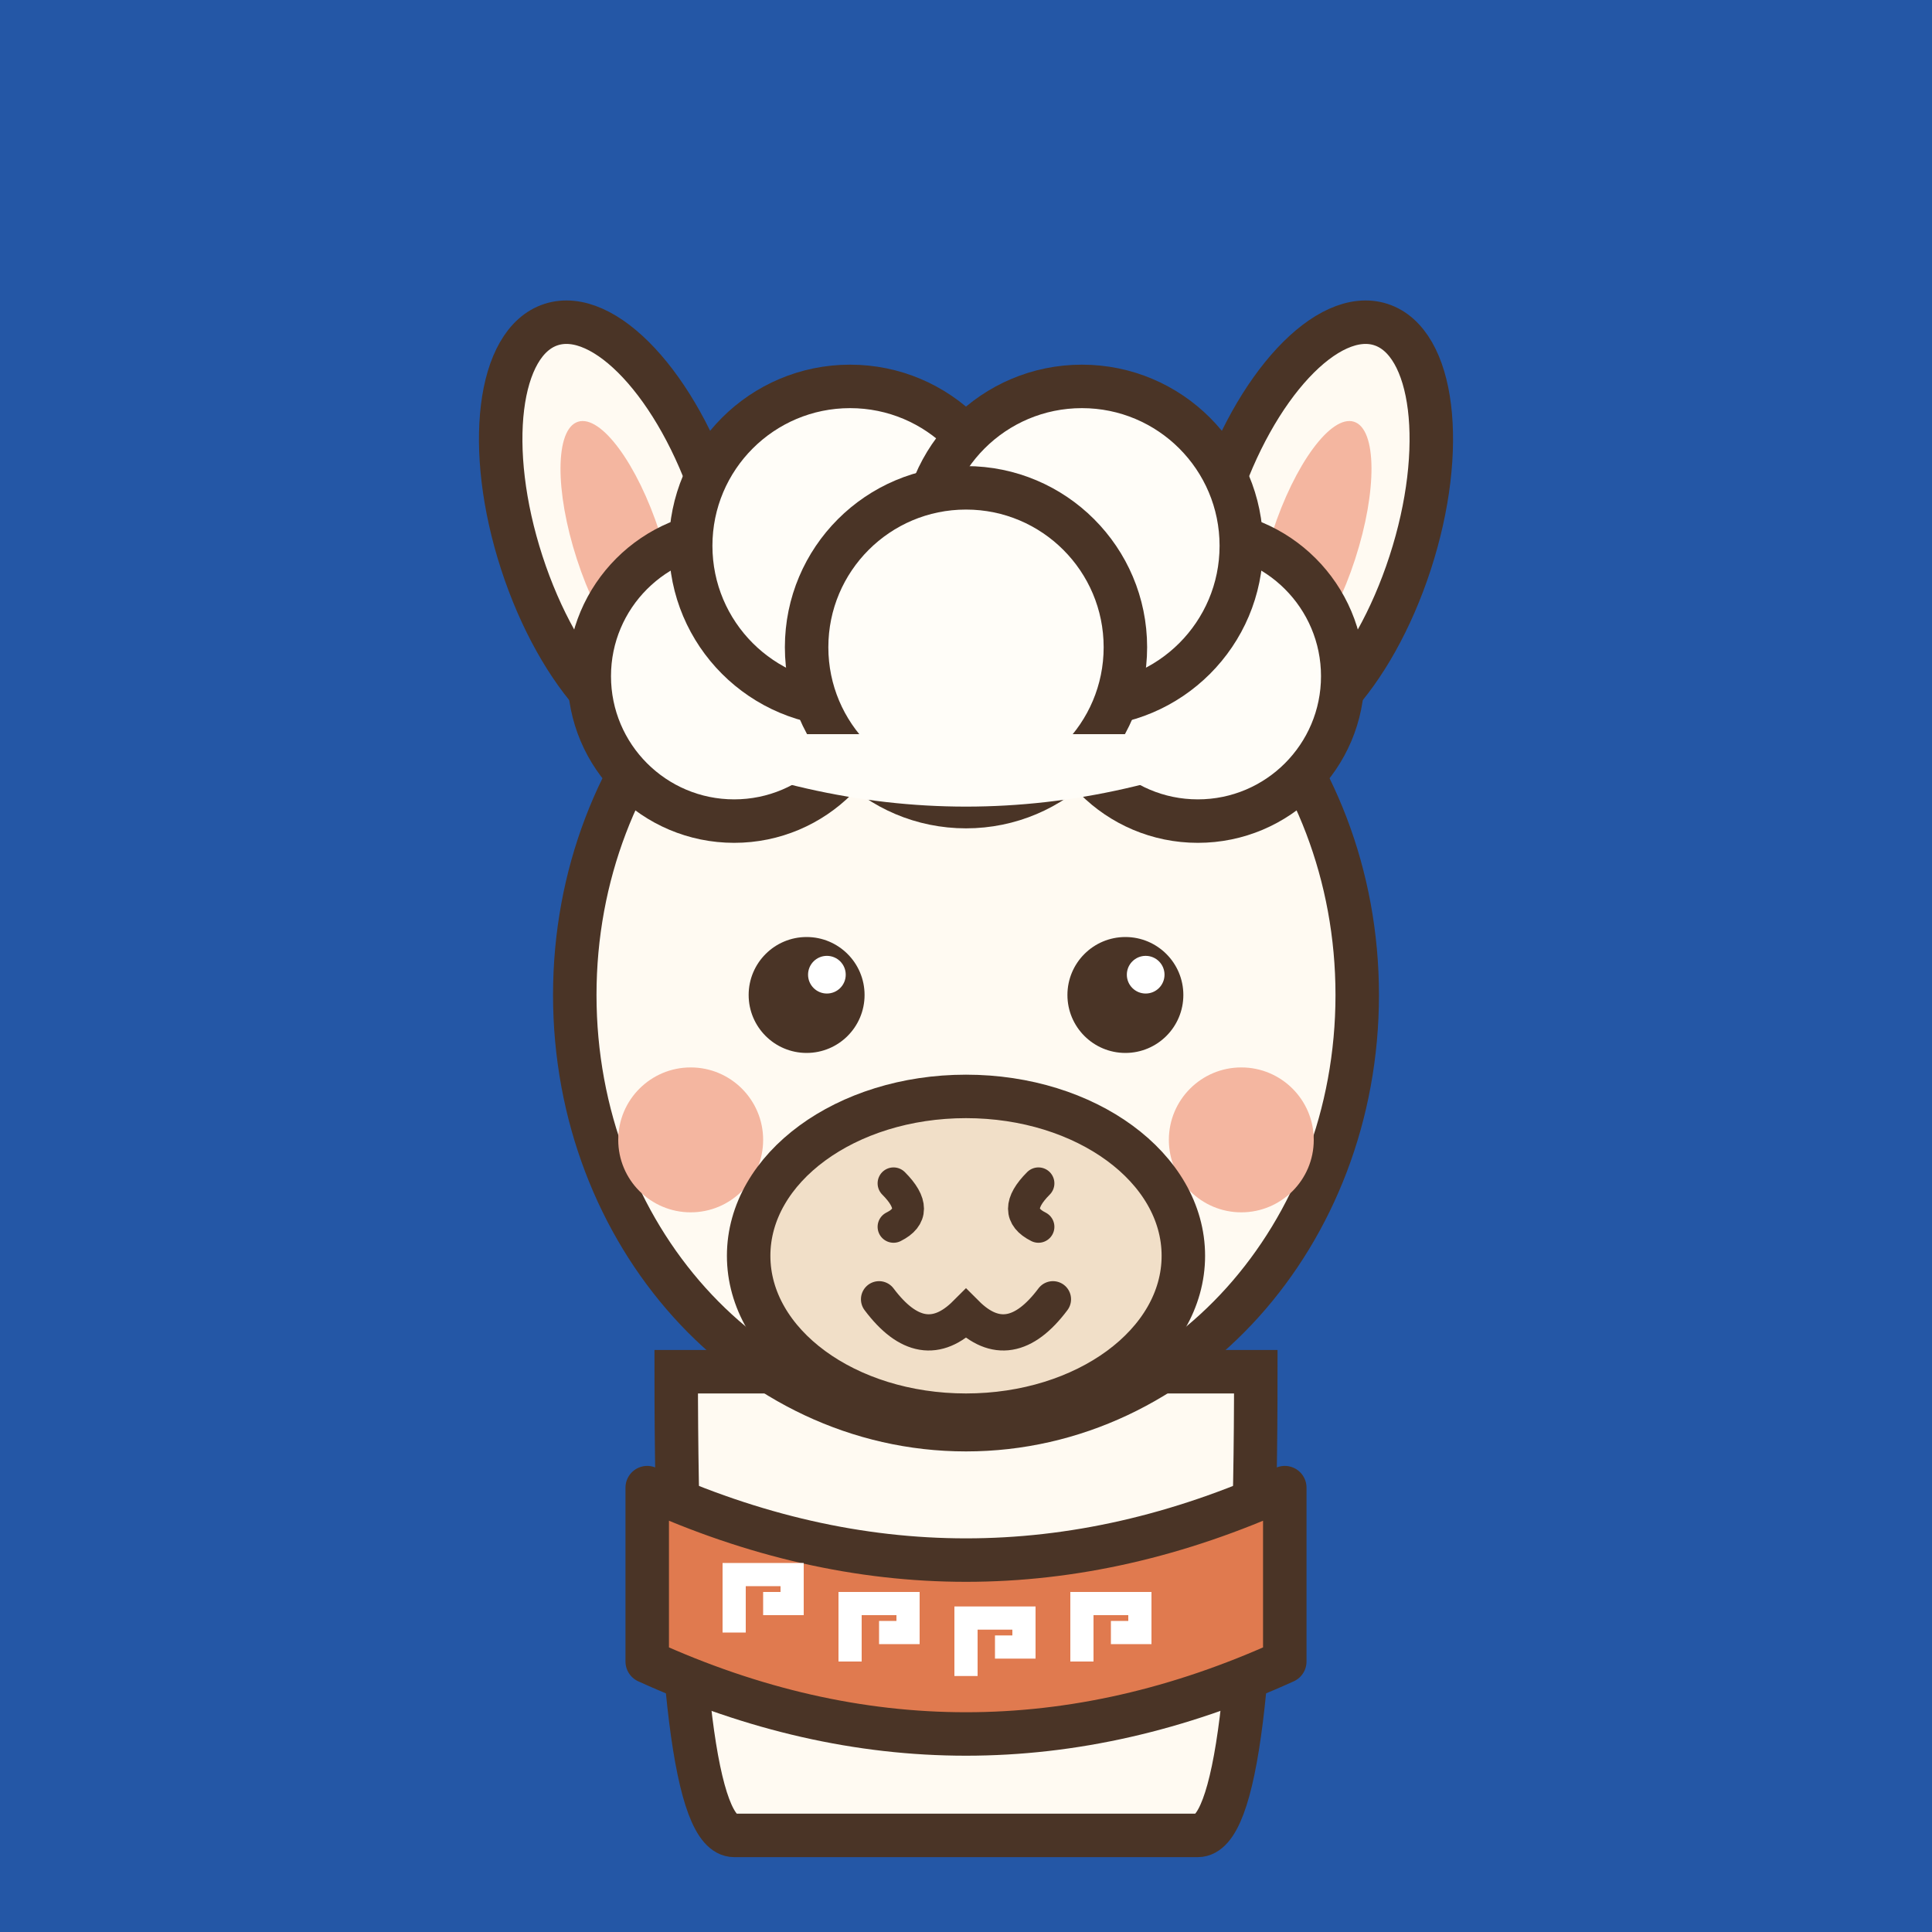
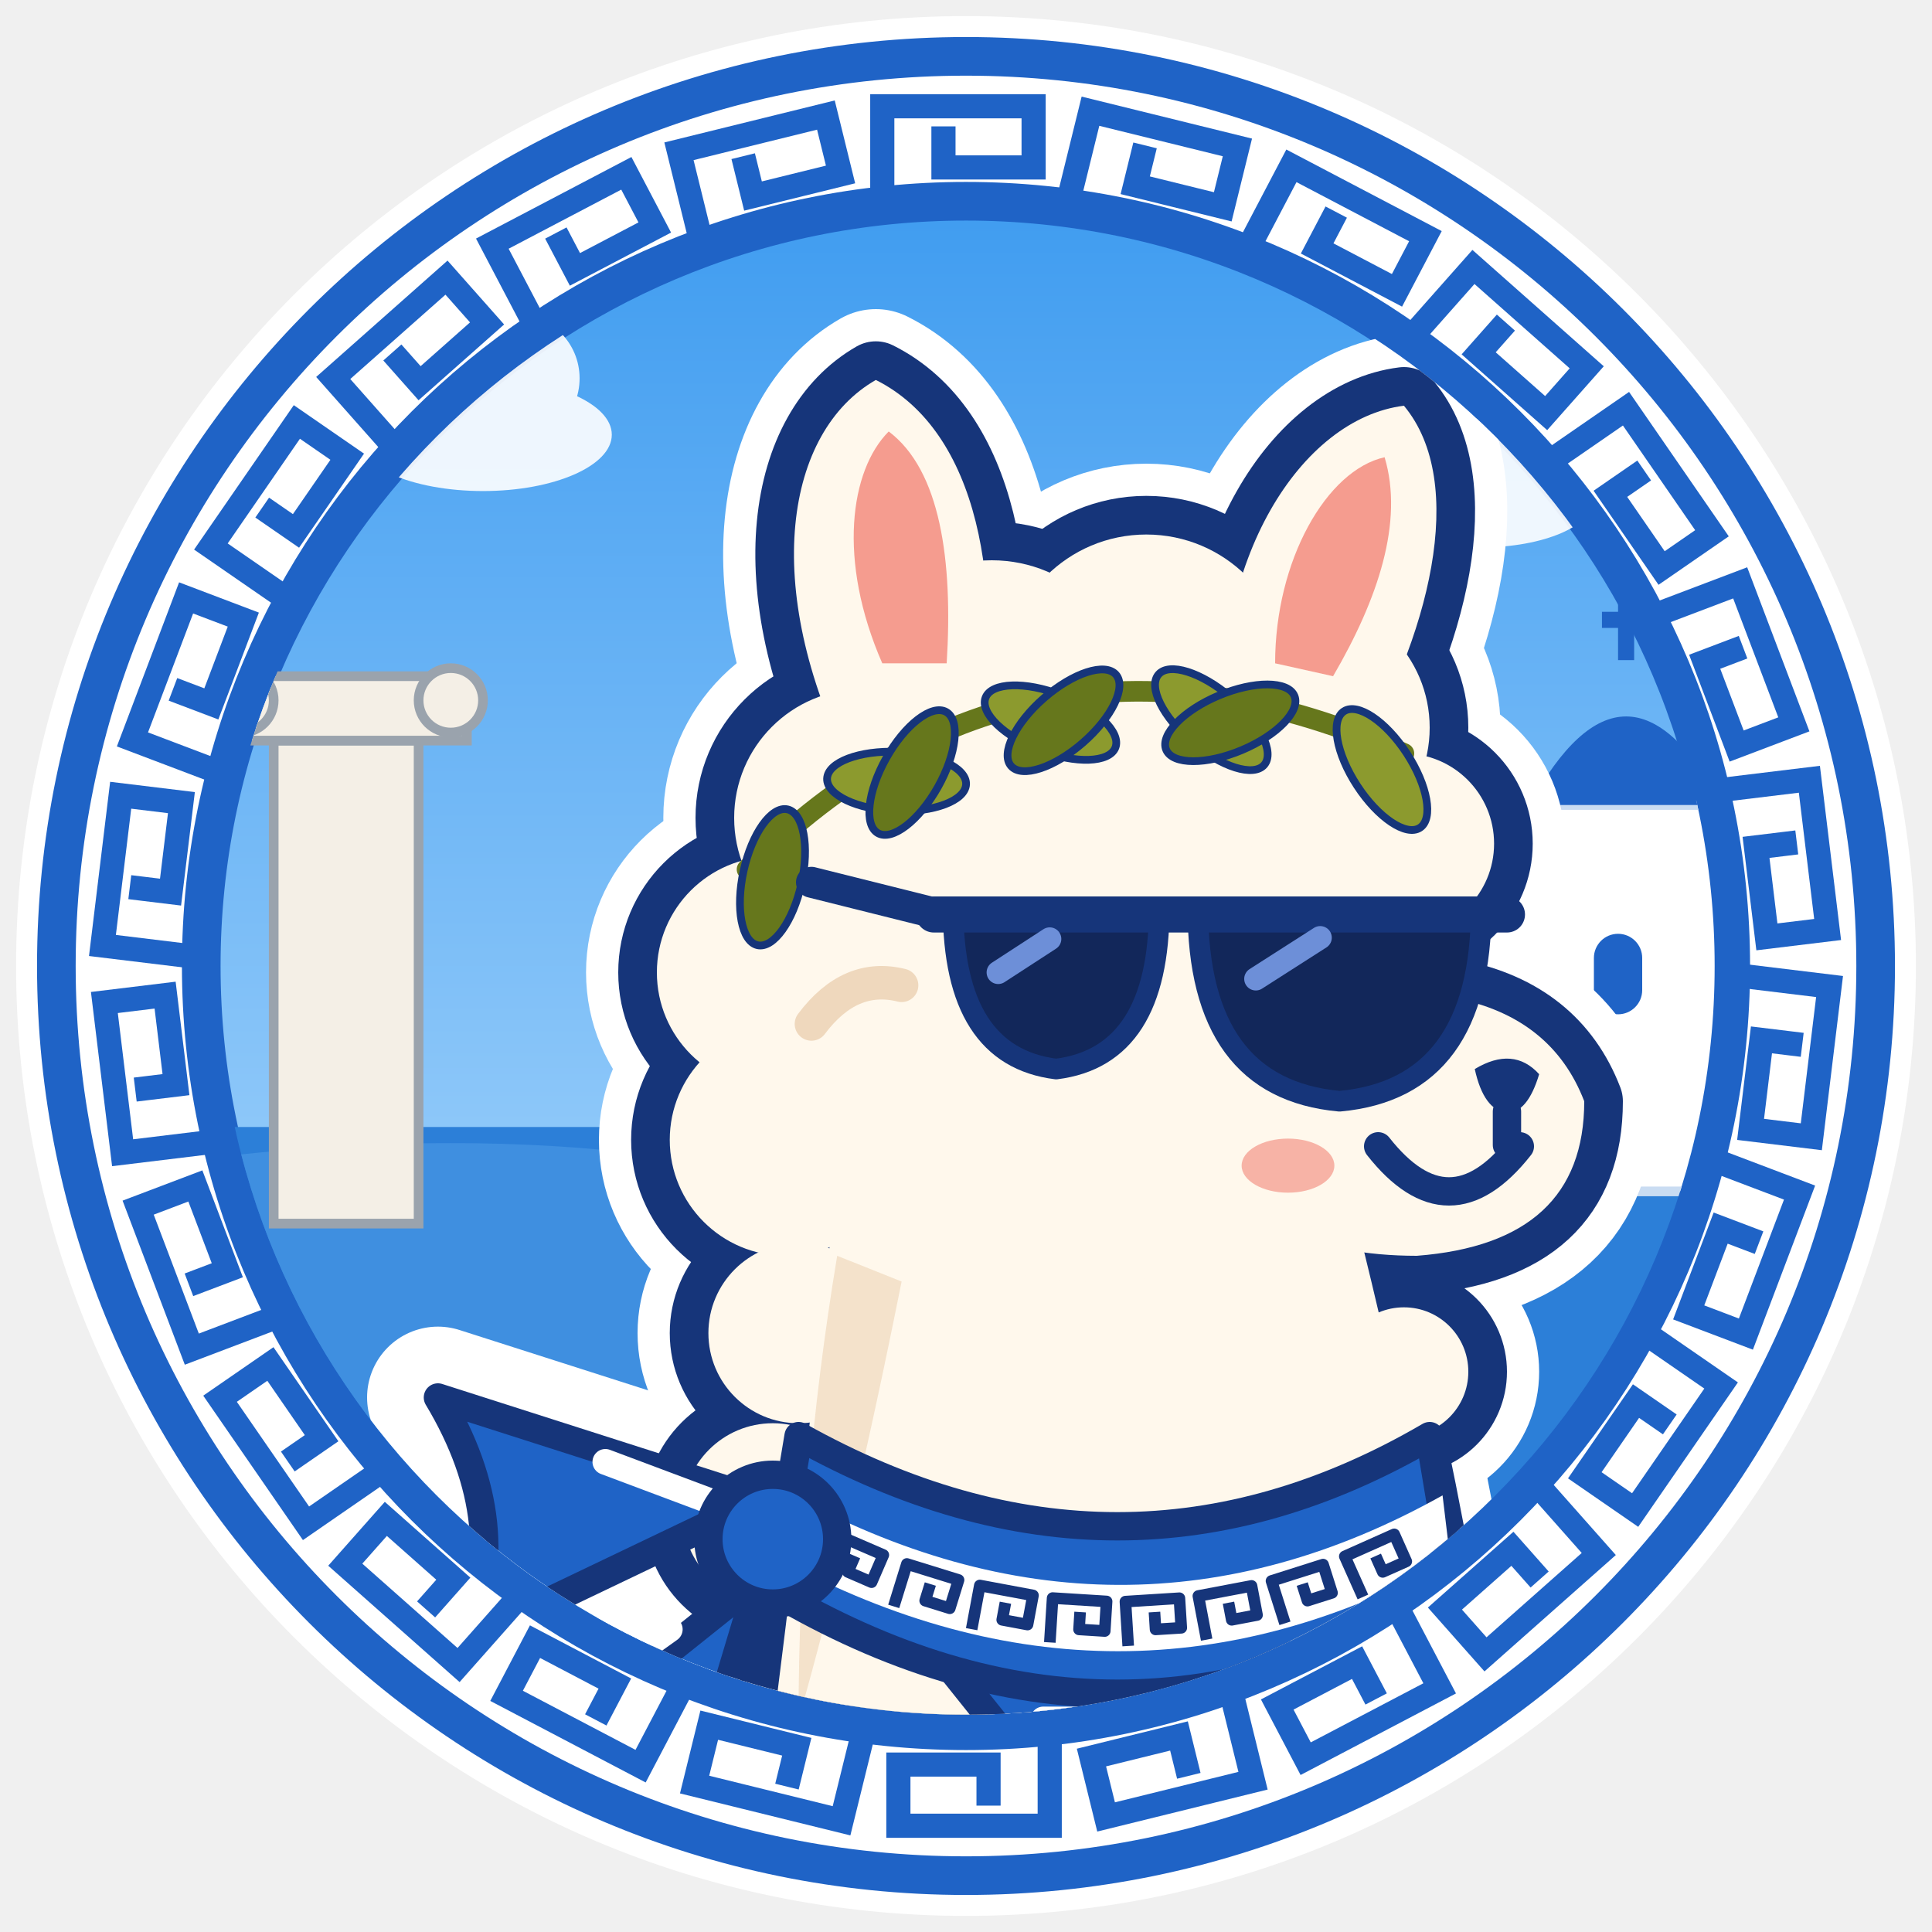
<svg xmlns="http://www.w3.org/2000/svg" width="512" height="512" viewBox="0 0 120 120">
-   <rect width="120" height="120" fill="#2457A6" />
-   <g transform="translate(6 6) scale(0.9)">
-     <path d="M40 88 Q40 120 44 120 L76 120 Q80 120 80 88 Z" fill="#FFFAF2" stroke="#4A3426" stroke-width="3" />
-     <ellipse cx="36" cy="30" rx="7" ry="15" transform="rotate(-18 36 30)" fill="#FFFAF2" stroke="#4A3426" stroke-width="3" />
-     <ellipse cx="84" cy="30" rx="7" ry="15" transform="rotate(18 84 30)" fill="#FFFAF2" stroke="#4A3426" stroke-width="3" />
-     <ellipse cx="36" cy="31" rx="3" ry="9" transform="rotate(-18 36 31)" fill="#F4B6A0" />
-     <ellipse cx="84" cy="31" rx="3" ry="9" transform="rotate(18 84 31)" fill="#F4B6A0" />
-     <ellipse cx="60" cy="62" rx="27" ry="30" fill="#FFFAF2" stroke="#4A3426" stroke-width="3" />
-     <g fill="#FFFDF8" stroke="#4A3426" stroke-width="3">
-       <circle cx="44" cy="40" r="10" />
-       <circle cx="76" cy="40" r="10" />
-       <circle cx="52" cy="31" r="11" />
-       <circle cx="68" cy="31" r="11" />
-       <circle cx="60" cy="38" r="11" />
+   <g>
+     <defs>
+       <clipPath id="clip_R_0_">
+         <circle cx="60" cy="60" r="46.5" />
+       </clipPath>
+       <linearGradient id="sky_R_0_" x1="0" y1="0" x2="0" y2="1">
+         <stop offset="0" stop-color="#3f9cf0" />
+         <stop offset="1" stop-color="#bfe3ff" />
+       </linearGradient>
+     </defs>
+     <circle cx="60" cy="60" r="59" fill="#ffffff" />
+     <circle cx="60" cy="60" r="56.5" fill="#ffffff" stroke="#1f63c6" stroke-width="2.4" />
+     <g stroke="#1f63c6" stroke-width="1.5" fill="none" stroke-linecap="square">
+       <path d="M54.8 12 V6.6 H64.2 V10.4 H58.6 V8.6" transform="rotate(0 60 60)" />
+       <path d="M54.8 12 V6.6 H64.2 V10.4 H58.6 V8.6" transform="rotate(13.84615 60 60)" />
+       <path d="M54.8 12 V6.6 H64.2 V10.4 H58.6 V8.6" transform="rotate(27.69231 60 60)" />
+       <path d="M54.8 12 V6.6 H64.2 V10.4 H58.6 V8.6" transform="rotate(41.53846 60 60)" />
+       <path d="M54.8 12 V6.6 H64.2 V10.4 H58.6 V8.6" transform="rotate(55.38462 60 60)" />
+       <path d="M54.8 12 V6.6 H64.2 V10.4 H58.6 V8.6" transform="rotate(69.23077 60 60)" />
+       <path d="M54.8 12 V6.6 H64.2 V10.4 H58.6 V8.6" transform="rotate(83.07692 60 60)" />
+       <path d="M54.8 12 V6.6 H64.2 V10.4 H58.6 V8.6" transform="rotate(96.92308 60 60)" />
+       <path d="M54.8 12 V6.6 H64.2 V10.4 H58.6 V8.6" transform="rotate(110.7692 60 60)" />
+       <path d="M54.8 12 V6.6 H64.2 V10.4 H58.6 V8.6" transform="rotate(124.6154 60 60)" />
+       <path d="M54.8 12 V6.6 H64.2 V10.4 H58.6 V8.6" transform="rotate(138.4615 60 60)" />
+       <path d="M54.8 12 V6.6 H64.2 V10.4 H58.6 V8.6" transform="rotate(152.3077 60 60)" />
+       <path d="M54.8 12 V6.6 H64.2 V10.4 H58.6 V8.6" transform="rotate(166.1538 60 60)" />
+       <path d="M54.8 12 V6.6 H64.2 V10.4 H58.6 V8.6" transform="rotate(180 60 60)" />
+       <path d="M54.8 12 V6.6 H64.2 V10.4 H58.6 V8.6" transform="rotate(193.8462 60 60)" />
+       <path d="M54.8 12 V6.6 H64.2 V10.4 H58.6 V8.6" transform="rotate(207.6923 60 60)" />
+       <path d="M54.8 12 V6.6 H64.2 V10.4 H58.6 V8.6" transform="rotate(221.5385 60 60)" />
+       <path d="M54.8 12 V6.6 H64.2 V10.4 H58.6 V8.6" transform="rotate(235.3846 60 60)" />
+       <path d="M54.8 12 V6.6 H64.2 V10.4 H58.6 V8.6" transform="rotate(249.2308 60 60)" />
+       <path d="M54.8 12 V6.6 H64.2 V10.4 H58.6 V8.6" transform="rotate(263.0769 60 60)" />
+       <path d="M54.8 12 V6.6 H64.2 V10.4 H58.6 V8.6" transform="rotate(276.9231 60 60)" />
+       <path d="M54.8 12 V6.6 H64.2 V10.4 H58.6 V8.6" transform="rotate(290.7692 60 60)" />
+       <path d="M54.8 12 V6.6 H64.2 V10.4 H58.6 V8.6" transform="rotate(304.6154 60 60)" />
+       <path d="M54.8 12 V6.6 H64.2 V10.4 H58.6 V8.6" transform="rotate(318.4615 60 60)" />
+       <path d="M54.8 12 V6.6 H64.2 V10.4 H58.6 V8.6" transform="rotate(332.3077 60 60)" />
+       <path d="M54.8 12 V6.6 H64.2 V10.4 H58.6 V8.6" transform="rotate(346.1538 60 60)" />
    </g>
-     <path d="M38 44 Q60 54 82 44" fill="#FFFDF8" />
-     <circle cx="49" cy="62" r="4" fill="#4A3426" />
-     <circle cx="71" cy="62" r="4" fill="#4A3426" />
-     <circle cx="50.4" cy="60.6" r="1.3" fill="#fff" />
-     <circle cx="72.4" cy="60.6" r="1.3" fill="#fff" />
-     <circle cx="41" cy="72" r="5" fill="#F4B6A0" />
-     <circle cx="79" cy="72" r="5" fill="#F4B6A0" />
-     <ellipse cx="60" cy="80" rx="15" ry="11" fill="#F1DFC8" stroke="#4A3426" stroke-width="3" />
-     <path d="M55 75 Q57 77 55 78 M65 75 Q63 77 65 78" stroke="#4A3426" stroke-width="2.2" fill="none" stroke-linecap="round" />
-     <path d="M54 83 Q57 87 60 84 Q63 87 66 83" stroke="#4A3426" stroke-width="2.5" fill="none" stroke-linecap="round" />
-     <path d="M38 96 Q60 106 82 96 L82 108 Q60 118 38 108 Z" fill="#E07A4F" stroke="#4A3426" stroke-width="3" stroke-linejoin="round" />
-     <path d="M44 106 v-4 h4 v2 h-2 M52 108 v-4 h4 v2 h-2 M60 109 v-4 h4 v2 h-2 M68 108 v-4 h4 v2 h-2" stroke="#fff" stroke-width="1.6" fill="none" />
+     <circle cx="60" cy="60" r="47.5" fill="url(#sky_R_0_)" stroke="#1f63c6" stroke-width="2.4" />
+     <g clip-path="url(#clip_R_0_)">
+       <path d="M0 70 H120 V120 H0 Z" fill="#2c7fd8" />
+       <path d="M0 74 Q30 68 52 74 V120 H0 Z" fill="#3f8fe0" />
+       <g fill="#ffffff" stroke="#c9dcf2" stroke-width="0.6">
+         <rect x="80" y="58" width="16" height="16" />
+         <rect x="94" y="50" width="14" height="24" />
+         <rect x="74" y="66" width="12" height="10" />
+       </g>
+       <path d="M95 50 Q101 39 107 50 Z" fill="#1f63c6" />
+       <path d="M101 37 V41 M99.5 38.5 H102.5" stroke="#1f63c6" stroke-width="1" />
+       <rect x="83" y="62" width="3" height="5" rx="1.5" fill="#1f63c6" />
+       <rect x="99" y="58" width="3" height="5" rx="1.5" fill="#1f63c6" />
+       <g fill="#f4efe6" stroke="#9aa3ad" stroke-width="0.6">
+         <rect x="17" y="46" width="9" height="30" />
+         <path d="M14 46 H29 V42 H14 Z" />
+         <circle cx="15" cy="43.5" r="2" />
+         <circle cx="28" cy="43.5" r="2" />
+       </g>
+       <path d="M60 70 L60 58 L66 69 Z" fill="#ffffff" />
+       <path d="M54 70 H67 L65 73 H56 Z" fill="#ffffff" />
+       <g fill="#ffffff" opacity="0.9">
+         <ellipse cx="30" cy="27" rx="8" ry="3.5" />
+         <circle cx="27" cy="24.5" r="3.6" />
+         <circle cx="32" cy="23.5" r="4" />
+         <ellipse cx="92" cy="31" rx="7" ry="3" />
+         <circle cx="94" cy="28.5" r="3.4" />
+       </g>
+       <g transform="translate(20 22) scale(0.8)">
+         <g stroke-linejoin="round" stroke-linecap="round">
+           <g fill="#ffffff" stroke="#ffffff" stroke-width="11">
+             <path d="M41 32 C34 18 36 6 43 2 C51 6 53 18 51 30 Z" />
+             <path d="M70 30 C69 16 76 5 84 4 C89 10 86 22 80 32 Z" />
+             <path d="M40 64 C38 82 36 100 33 122 L90 122 C88 100 84 82 80 66 Z" />
+             <ellipse cx="60" cy="50" rx="26" ry="22" />
+             <path d="M68 52 Q93 45 98 58 Q98 69 85 70 Q73 70 68 62 Z" />
+             <circle cx="42" cy="36" r="10" />
+             <circle cx="52" cy="27" r="11" />
+             <circle cx="64" cy="25" r="11" />
+             <circle cx="76" cy="29" r="10" />
+             <circle cx="84" cy="38" r="7" />
+             <circle cx="35" cy="48" r="9" />
+             <circle cx="36" cy="61" r="9" />
+             <circle cx="37" cy="76" r="7" />
+             <circle cx="35" cy="90" r="7" />
+             <circle cx="84" cy="79" r="5" />
+             <path d="M34 89 L9 81 Q15 91 11 100 Z" />
+             <path d="M34 95 L14 111 Q23 109 28 115 Z" />
+             <path d="M48 101 L78 101 L64 121 Z" />
+           </g>
+           <g fill="#16357a" stroke="#16357a" stroke-width="6">
+             <path d="M41 32 C34 18 36 6 43 2 C51 6 53 18 51 30 Z" />
+             <path d="M70 30 C69 16 76 5 84 4 C89 10 86 22 80 32 Z" />
+             <path d="M40 64 C38 82 36 100 33 122 L90 122 C88 100 84 82 80 66 Z" />
+             <ellipse cx="60" cy="50" rx="26" ry="22" />
+             <path d="M68 52 Q93 45 98 58 Q98 69 85 70 Q73 70 68 62 Z" />
+             <circle cx="42" cy="36" r="10" />
+             <circle cx="52" cy="27" r="11" />
+             <circle cx="64" cy="25" r="11" />
+             <circle cx="76" cy="29" r="10" />
+             <circle cx="84" cy="38" r="7" />
+             <circle cx="35" cy="48" r="9" />
+             <circle cx="36" cy="61" r="9" />
+             <circle cx="37" cy="76" r="7" />
+             <circle cx="35" cy="90" r="7" />
+             <circle cx="84" cy="79" r="5" />
+           </g>
+           <g fill="#fff8ec">
+             <path d="M41 32 C34 18 36 6 43 2 C51 6 53 18 51 30 Z" />
+             <path d="M70 30 C69 16 76 5 84 4 C89 10 86 22 80 32 Z" />
+             <path d="M40 64 C38 82 36 100 33 122 L90 122 C88 100 84 82 80 66 Z" />
+             <ellipse cx="60" cy="50" rx="26" ry="22" />
+             <path d="M68 52 Q93 45 98 58 Q98 69 85 70 Q73 70 68 62 Z" />
+             <circle cx="42" cy="36" r="10" />
+             <circle cx="52" cy="27" r="11" />
+             <circle cx="64" cy="25" r="11" />
+             <circle cx="76" cy="29" r="10" />
+             <circle cx="84" cy="38" r="7" />
+             <circle cx="35" cy="48" r="9" />
+             <circle cx="36" cy="61" r="9" />
+             <circle cx="37" cy="76" r="7" />
+             <circle cx="35" cy="90" r="7" />
+             <circle cx="84" cy="79" r="5" />
+           </g>
+           <path d="M43.5 24 C40 16 41 9 44 6 C48 9 49 16 48.5 24 Z" fill="#f59c8f" />
+           <path d="M74 24 C74 16 78 9 82.5 8 C84 13 82 19 78.5 25 Z" fill="#f59c8f" />
+           <path d="M40 70 Q37 88 37 106 Q41 92 45 72 Z" fill="#efd8bd" opacity="0.7" />
+           <g fill="none" stroke="#efd8bd" stroke-width="2.6">
+             <path d="M48 112 q5 -4 10 0" />
+             <path d="M70 112 q5 -4 10 0" />
+             <path d="M38 52 q3 -4 7 -3" />
+           </g>
+           <g>
+             <path d="M33 40 Q55 18 84 31" fill="none" stroke="#66771c" stroke-width="1.6" stroke-linecap="round" />
+             <ellipse cx="35.665" cy="37.486" rx="5.4" ry="2.3" transform="rotate(-77.59227 35.6652 37.486) translate(-3.2 0)" fill="#66771c" stroke="#16357a" stroke-width="0.6" />
+             <ellipse cx="41.413" cy="33.036" rx="5.4" ry="2.3" transform="rotate(2.366717 41.41286 33.03571) translate(3.2 0)" fill="#8c9a2e" stroke="#16357a" stroke-width="0.6" />
+             <ellipse cx="47.382" cy="29.692" rx="5.4" ry="2.3" transform="rotate(-60.65782 47.38177 29.69171) translate(-3.2 0)" fill="#66771c" stroke="#16357a" stroke-width="0.6" />
+             <ellipse cx="53.572" cy="27.454" rx="5.4" ry="2.3" transform="rotate(21.03159 53.57194 27.454) translate(3.2 0)" fill="#8c9a2e" stroke="#16357a" stroke-width="0.6" />
+             <ellipse cx="59.983" cy="26.323" rx="5.4" ry="2.3" transform="rotate(-41.06695 59.98337 26.32257) translate(-3.2 0)" fill="#66771c" stroke="#16357a" stroke-width="0.6" />
+             <ellipse cx="66.616" cy="26.297" rx="5.4" ry="2.3" transform="rotate(40.47711 66.61606 26.29743) translate(3.2 0)" fill="#8c9a2e" stroke="#16357a" stroke-width="0.6" />
+             <ellipse cx="73.47" cy="27.379" rx="5.4" ry="2.3" transform="rotate(-22.79407 73.47 27.37857) translate(-3.2 0)" fill="#66771c" stroke="#16357a" stroke-width="0.6" />
+             <ellipse cx="80.545" cy="29.566" rx="5.4" ry="2.3" transform="rotate(56.87613 80.5452 29.566) translate(3.2 0)" fill="#8c9a2e" stroke="#16357a" stroke-width="0.6" />
+           </g>
+           <g stroke="#16357a" stroke-width="1.6">
+             <path d="M50 44 L38 41" fill="none" stroke-width="2.4" />
+             <path d="M49 43 H65 Q65 54.5 57 55.5 Q49 54.5 49 43 Z" fill="#12275a" />
+             <path d="M68 43 H90 Q90 57 79 58 Q68 57 68 43 Z" fill="#12275a" />
+             <path d="M47.5 43.5 H92" fill="none" stroke-width="2.8" />
+           </g>
+           <g stroke="#6d8fd8" stroke-width="1.8" fill="none">
+             <path d="M52.5 48 l4 -2.6" />
+             <path d="M72.5 48.5 l5 -3.2" />
+           </g>
+           <path d="M89.5 55.5 q3 -1.8 5 0.4 q-0.9 3 -2.5 3 q-1.8 -0.2 -2.5 -3.4 Z" fill="#16357a" />
+           <g stroke="#16357a" stroke-width="2.2" fill="none">
+             <path d="M92 58.8 v2.6" />
+             <path d="M82 61.5 Q87.5 68.5 93 61.5" />
+           </g>
+           <ellipse cx="75" cy="63" rx="3.6" ry="2.1" fill="#f7b3a6" />
+           <g stroke="#16357a" stroke-width="2.2" stroke-linejoin="round">
+             <g fill="#1f63c6">
+               <path d="M34 89 L9 81 Q15 91 11 100 Z" />
+               <path d="M34 95 L14 111 Q23 109 28 115 Z" />
+               <path d="M48 101 L78 101 L64 121 Z" />
+             </g>
+             <path d="M22 86 L30 89 M20 104 L27 99 M56 106 H70" stroke="#ffffff" stroke-width="2" stroke-linecap="round" />
+             <path d="M37 84 Q62 98 86 84 L88 96 Q62 112 35 96 Z" fill="#1f63c6" />
+             <path d="M36.2 88.4 Q62 102.6 87 88.6 L87.6 93.6 Q62 107.8 35.6 93.6 Z" fill="#ffffff" stroke="none" />
+             <path d="M-2.2 1.6 V-1.4 H2 V0.9 H0 V0" transform="translate(41.19 93.72) rotate(23.38522)" fill="none" stroke-width="0.9" stroke-linecap="square" />
+             <path d="M-2.2 1.6 V-1.4 H2 V0.9 H0 V0" transform="translate(47.09694 95.91429) rotate(17.23647)" fill="none" stroke-width="0.9" stroke-linecap="square" />
+             <path d="M-2.2 1.6 V-1.4 H2 V0.9 H0 V0" transform="translate(52.97776 97.37714) rotate(10.59078)" fill="none" stroke-width="0.9" stroke-linecap="square" />
+             <path d="M-2.2 1.6 V-1.4 H2 V0.9 H0 V0" transform="translate(58.83245 98.10857) rotate(3.582316)" fill="none" stroke-width="0.9" stroke-linecap="square" />
+             <path d="M-2.2 1.6 V-1.4 H2 V0.9 H0 V0" transform="translate(64.66102 98.10857) rotate(-3.598365)" fill="none" stroke-width="0.9" stroke-linecap="square" />
+             <path d="M-2.2 1.6 V-1.4 H2 V0.9 H0 V0" transform="translate(70.46347 97.37714) rotate(-10.73083)" fill="none" stroke-width="0.9" stroke-linecap="square" />
+             <path d="M-2.2 1.6 V-1.4 H2 V0.9 H0 V0" transform="translate(76.2398 95.91429) rotate(-17.60322)" fill="none" stroke-width="0.9" stroke-linecap="square" />
+             <path d="M-2.2 1.6 V-1.4 H2 V0.9 H0 V0" transform="translate(81.99 93.72) rotate(-24.04715)" fill="none" stroke-width="0.9" stroke-linecap="square" />
+             <circle cx="35" cy="92" r="5" fill="#1f63c6" />
+           </g>
+         </g>
+       </g>
+     </g>
  </g>
</svg>
